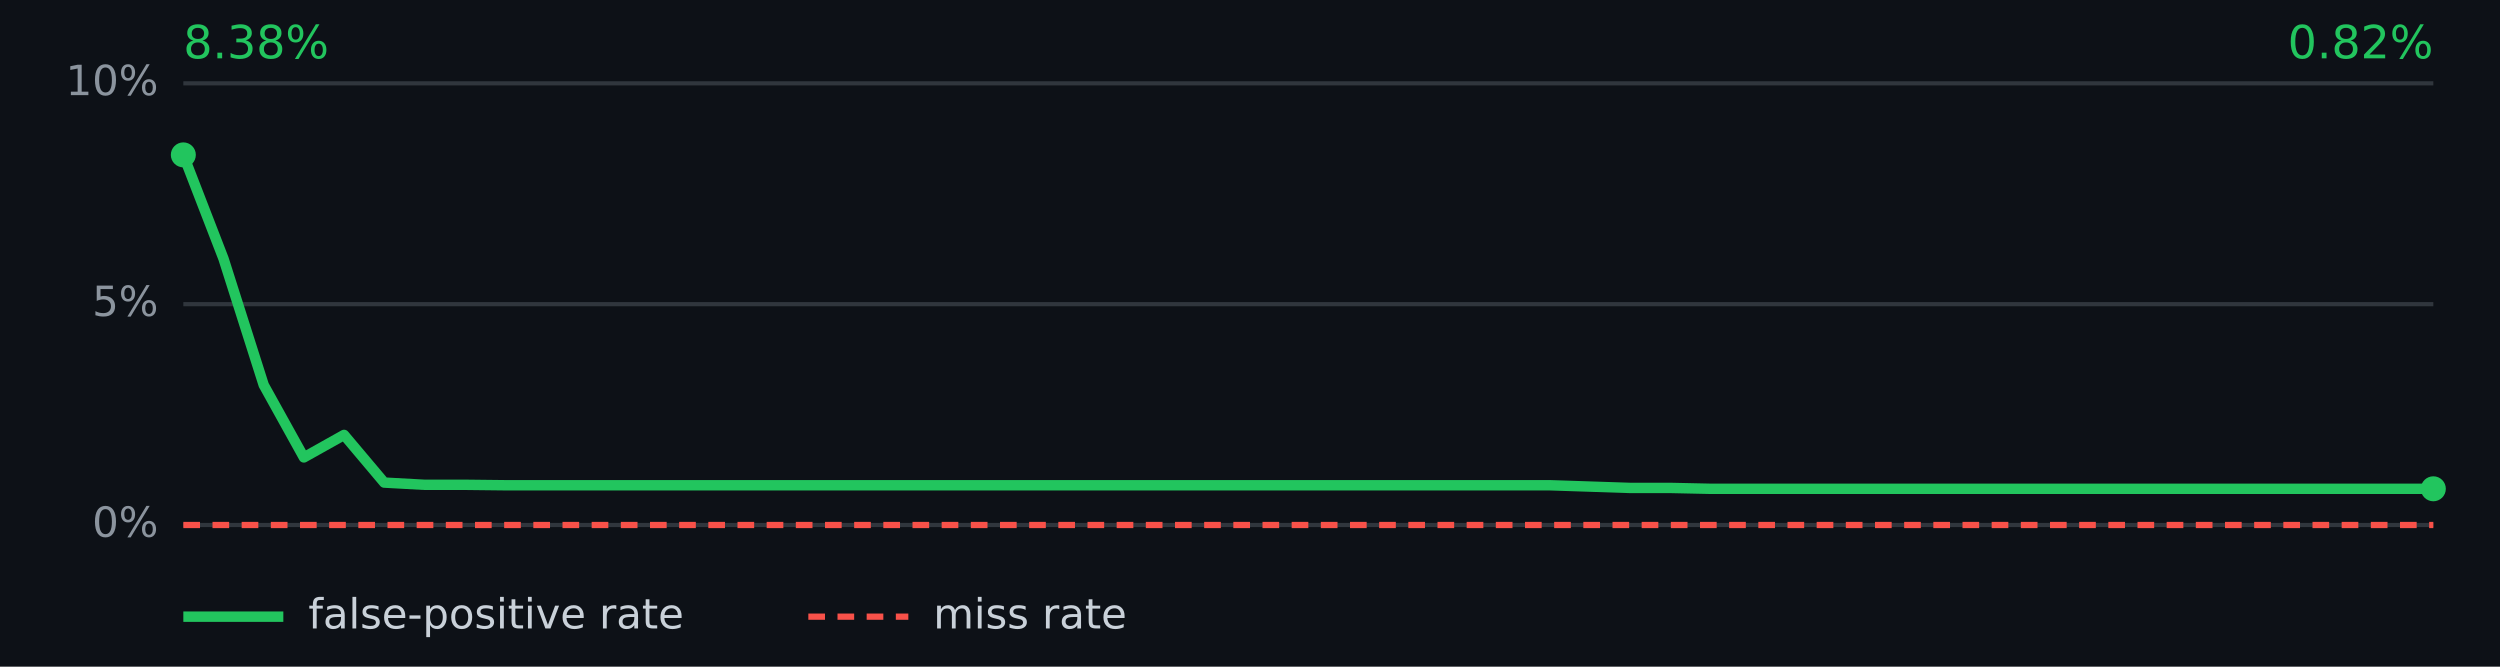
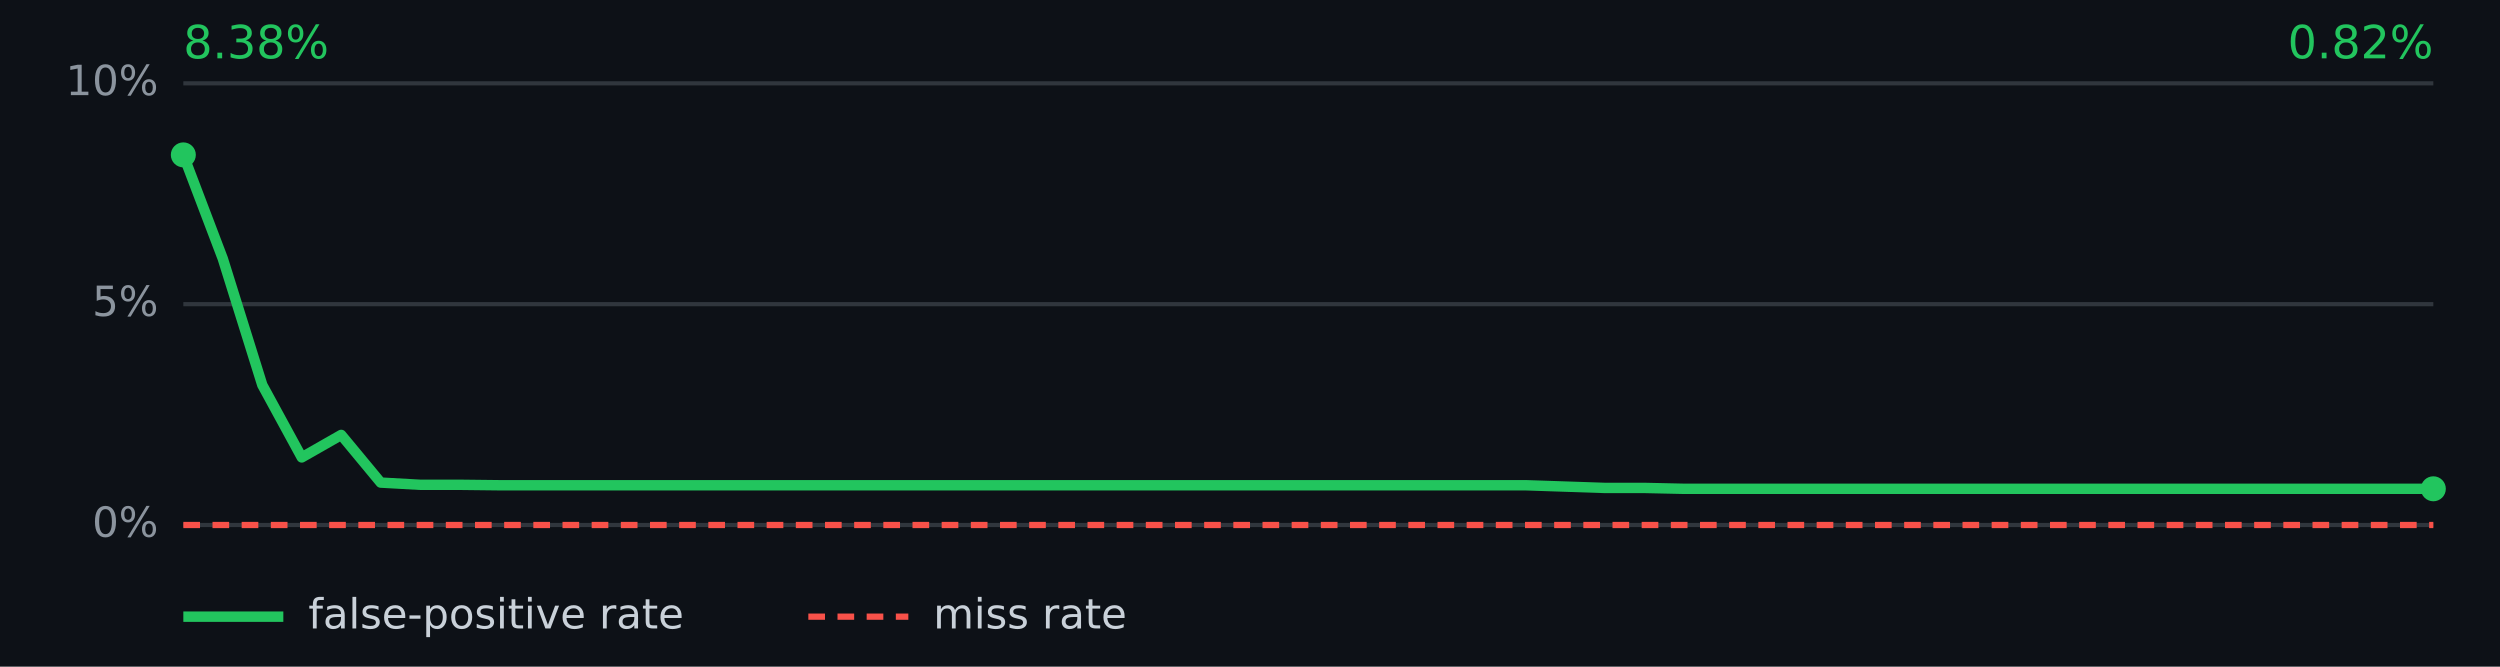
<svg xmlns="http://www.w3.org/2000/svg" width="600" height="160" role="img" aria-label="false-positive rate trend: 8.38% to 0.82%">
  <rect width="100%" height="160" fill="#0d1117" />
  <line x1="44" y1="20.00" x2="584" y2="20.00" stroke="#30363d" stroke-width="1" />
  <text x="38" y="20.00" font-family="Verdana,Geneva,DejaVu Sans,sans-serif" font-size="10" fill="#8b949e" text-anchor="end" dominant-baseline="middle">10%</text>
  <line x1="44" y1="73.00" x2="584" y2="73.00" stroke="#30363d" stroke-width="1" />
  <text x="38" y="73.00" font-family="Verdana,Geneva,DejaVu Sans,sans-serif" font-size="10" fill="#8b949e" text-anchor="end" dominant-baseline="middle">5%</text>
  <line x1="44" y1="126.00" x2="584" y2="126.00" stroke="#30363d" stroke-width="1" />
  <text x="38" y="126.00" font-family="Verdana,Geneva,DejaVu Sans,sans-serif" font-size="10" fill="#8b949e" text-anchor="end" dominant-baseline="middle">0%</text>
-   <polyline points="44.00,126.00 55.25,126.00 66.50,126.00 77.75,126.00 89.00,126.00 100.25,126.00 111.50,126.00 122.75,126.00 134.00,126.00 145.25,126.00 156.50,126.00 167.75,126.00 179.00,126.00 190.25,126.00 201.50,126.00 212.75,126.00 224.00,126.00 235.25,126.00 246.50,126.00 257.75,126.00 269.00,126.00 280.25,126.00 291.50,126.00 302.75,126.00 314.00,126.00 325.25,126.00 336.50,126.00 347.75,126.00 359.00,126.00 370.25,126.00 381.50,126.00 392.75,126.00 404.00,126.00 415.25,126.00 426.50,126.00 437.75,126.00 449.00,126.00 460.25,126.00 471.50,126.00 482.75,126.00 494.00,126.00 505.25,126.00 516.50,126.00 527.75,126.00 539.00,126.00 550.25,126.00 561.50,126.00 572.75,126.00 584.00,126.00" fill="none" stroke="#f85149" stroke-width="1.5" stroke-dasharray="4,3" />
-   <polyline points="44.00,37.17 53.64,62.08 63.29,92.40 72.93,109.78 82.57,104.38 92.21,115.82 101.86,116.35 111.50,116.35 121.14,116.46 130.79,116.46 140.43,116.46 150.07,116.46 159.71,116.46 169.36,116.46 179.00,116.46 188.64,116.46 198.29,116.46 207.93,116.46 217.57,116.46 227.21,116.46 236.86,116.46 246.50,116.46 256.14,116.46 265.79,116.46 275.43,116.46 285.07,116.46 294.71,116.46 304.36,116.46 314.00,116.46 323.64,116.46 333.29,116.46 342.93,116.46 352.57,116.46 362.21,116.46 371.86,116.46 381.50,116.78 391.14,117.10 400.79,117.10 410.43,117.31 420.07,117.31 429.71,117.31 439.36,117.31 449.00,117.31 458.64,117.31 468.29,117.31 477.93,117.31 487.57,117.31 497.21,117.31 506.86,117.31 516.50,117.31 526.14,117.31 535.79,117.31 545.43,117.31 555.07,117.31 564.71,117.31 574.36,117.31 584.00,117.31" fill="none" stroke="#22c55e" stroke-width="2.5" stroke-linejoin="round" />
+   <polyline points="44.00,126.00 55.02,126.00 66.04,126.00 77.06,126.00 88.08,126.00 99.10,126.00 110.12,126.00 121.14,126.00 132.16,126.00 143.18,126.00 154.20,126.00 165.22,126.00 176.24,126.00 187.27,126.00 198.29,126.00 209.31,126.00 220.33,126.00 231.35,126.00 242.37,126.00 253.39,126.00 264.41,126.00 275.43,126.00 286.45,126.00 297.47,126.00 308.49,126.00 319.51,126.00 330.53,126.00 341.55,126.00 352.57,126.00 363.59,126.00 374.61,126.00 385.63,126.00 396.65,126.00 407.67,126.00 418.69,126.00 429.71,126.00 440.73,126.00 451.76,126.00 462.78,126.00 473.80,126.00 484.82,126.00 495.84,126.00 506.86,126.00 517.88,126.00 528.90,126.00 539.92,126.00 550.94,126.00 561.96,126.00 572.98,126.00 584.00,126.00" fill="none" stroke="#f85149" stroke-width="1.5" stroke-dasharray="4,3" />
+   <polyline points="44.00,37.17 53.47,62.08 62.95,92.40 72.42,109.78 81.89,104.38 91.37,115.82 100.84,116.35 110.32,116.35 119.79,116.46 129.26,116.46 138.74,116.46 148.21,116.46 157.68,116.46 167.16,116.46 176.63,116.46 186.11,116.46 195.58,116.46 205.05,116.46 214.53,116.46 224.00,116.46 233.47,116.46 242.95,116.46 252.42,116.46 261.89,116.46 271.37,116.46 280.84,116.46 290.32,116.46 299.79,116.46 309.26,116.46 318.74,116.46 328.21,116.46 337.68,116.46 347.16,116.46 356.63,116.46 366.11,116.46 375.58,116.78 385.05,117.10 394.53,117.10 404.00,117.31 413.47,117.31 422.95,117.31 432.42,117.31 441.89,117.31 451.37,117.31 460.84,117.31 470.32,117.31 479.79,117.31 489.26,117.31 498.74,117.31 508.21,117.31 517.68,117.31 527.16,117.31 536.63,117.31 546.11,117.31 555.58,117.31 565.05,117.31 574.53,117.31 584.00,117.31" fill="none" stroke="#22c55e" stroke-width="2.5" stroke-linejoin="round" />
  <circle cx="44.00" cy="37.17" r="3" fill="#22c55e" />
  <circle cx="584.00" cy="117.31" r="3" fill="#22c55e" />
  <text x="44.00" y="14" font-family="Verdana,Geneva,DejaVu Sans,sans-serif" font-size="11" fill="#22c55e" text-anchor="start">8.38%</text>
  <text x="584.00" y="14" font-family="Verdana,Geneva,DejaVu Sans,sans-serif" font-size="11" fill="#22c55e" text-anchor="end">0.82%</text>
  <line x1="44" y1="148" x2="68" y2="148" stroke="#22c55e" stroke-width="2.5" />
  <text x="74" y="148" font-family="Verdana,Geneva,DejaVu Sans,sans-serif" font-size="10" fill="#c9d1d9" dominant-baseline="middle">false-positive rate</text>
  <line x1="194" y1="148" x2="218" y2="148" stroke="#f85149" stroke-width="1.5" stroke-dasharray="4,3" />
  <text x="224" y="148" font-family="Verdana,Geneva,DejaVu Sans,sans-serif" font-size="10" fill="#c9d1d9" dominant-baseline="middle">miss rate</text>
</svg>
